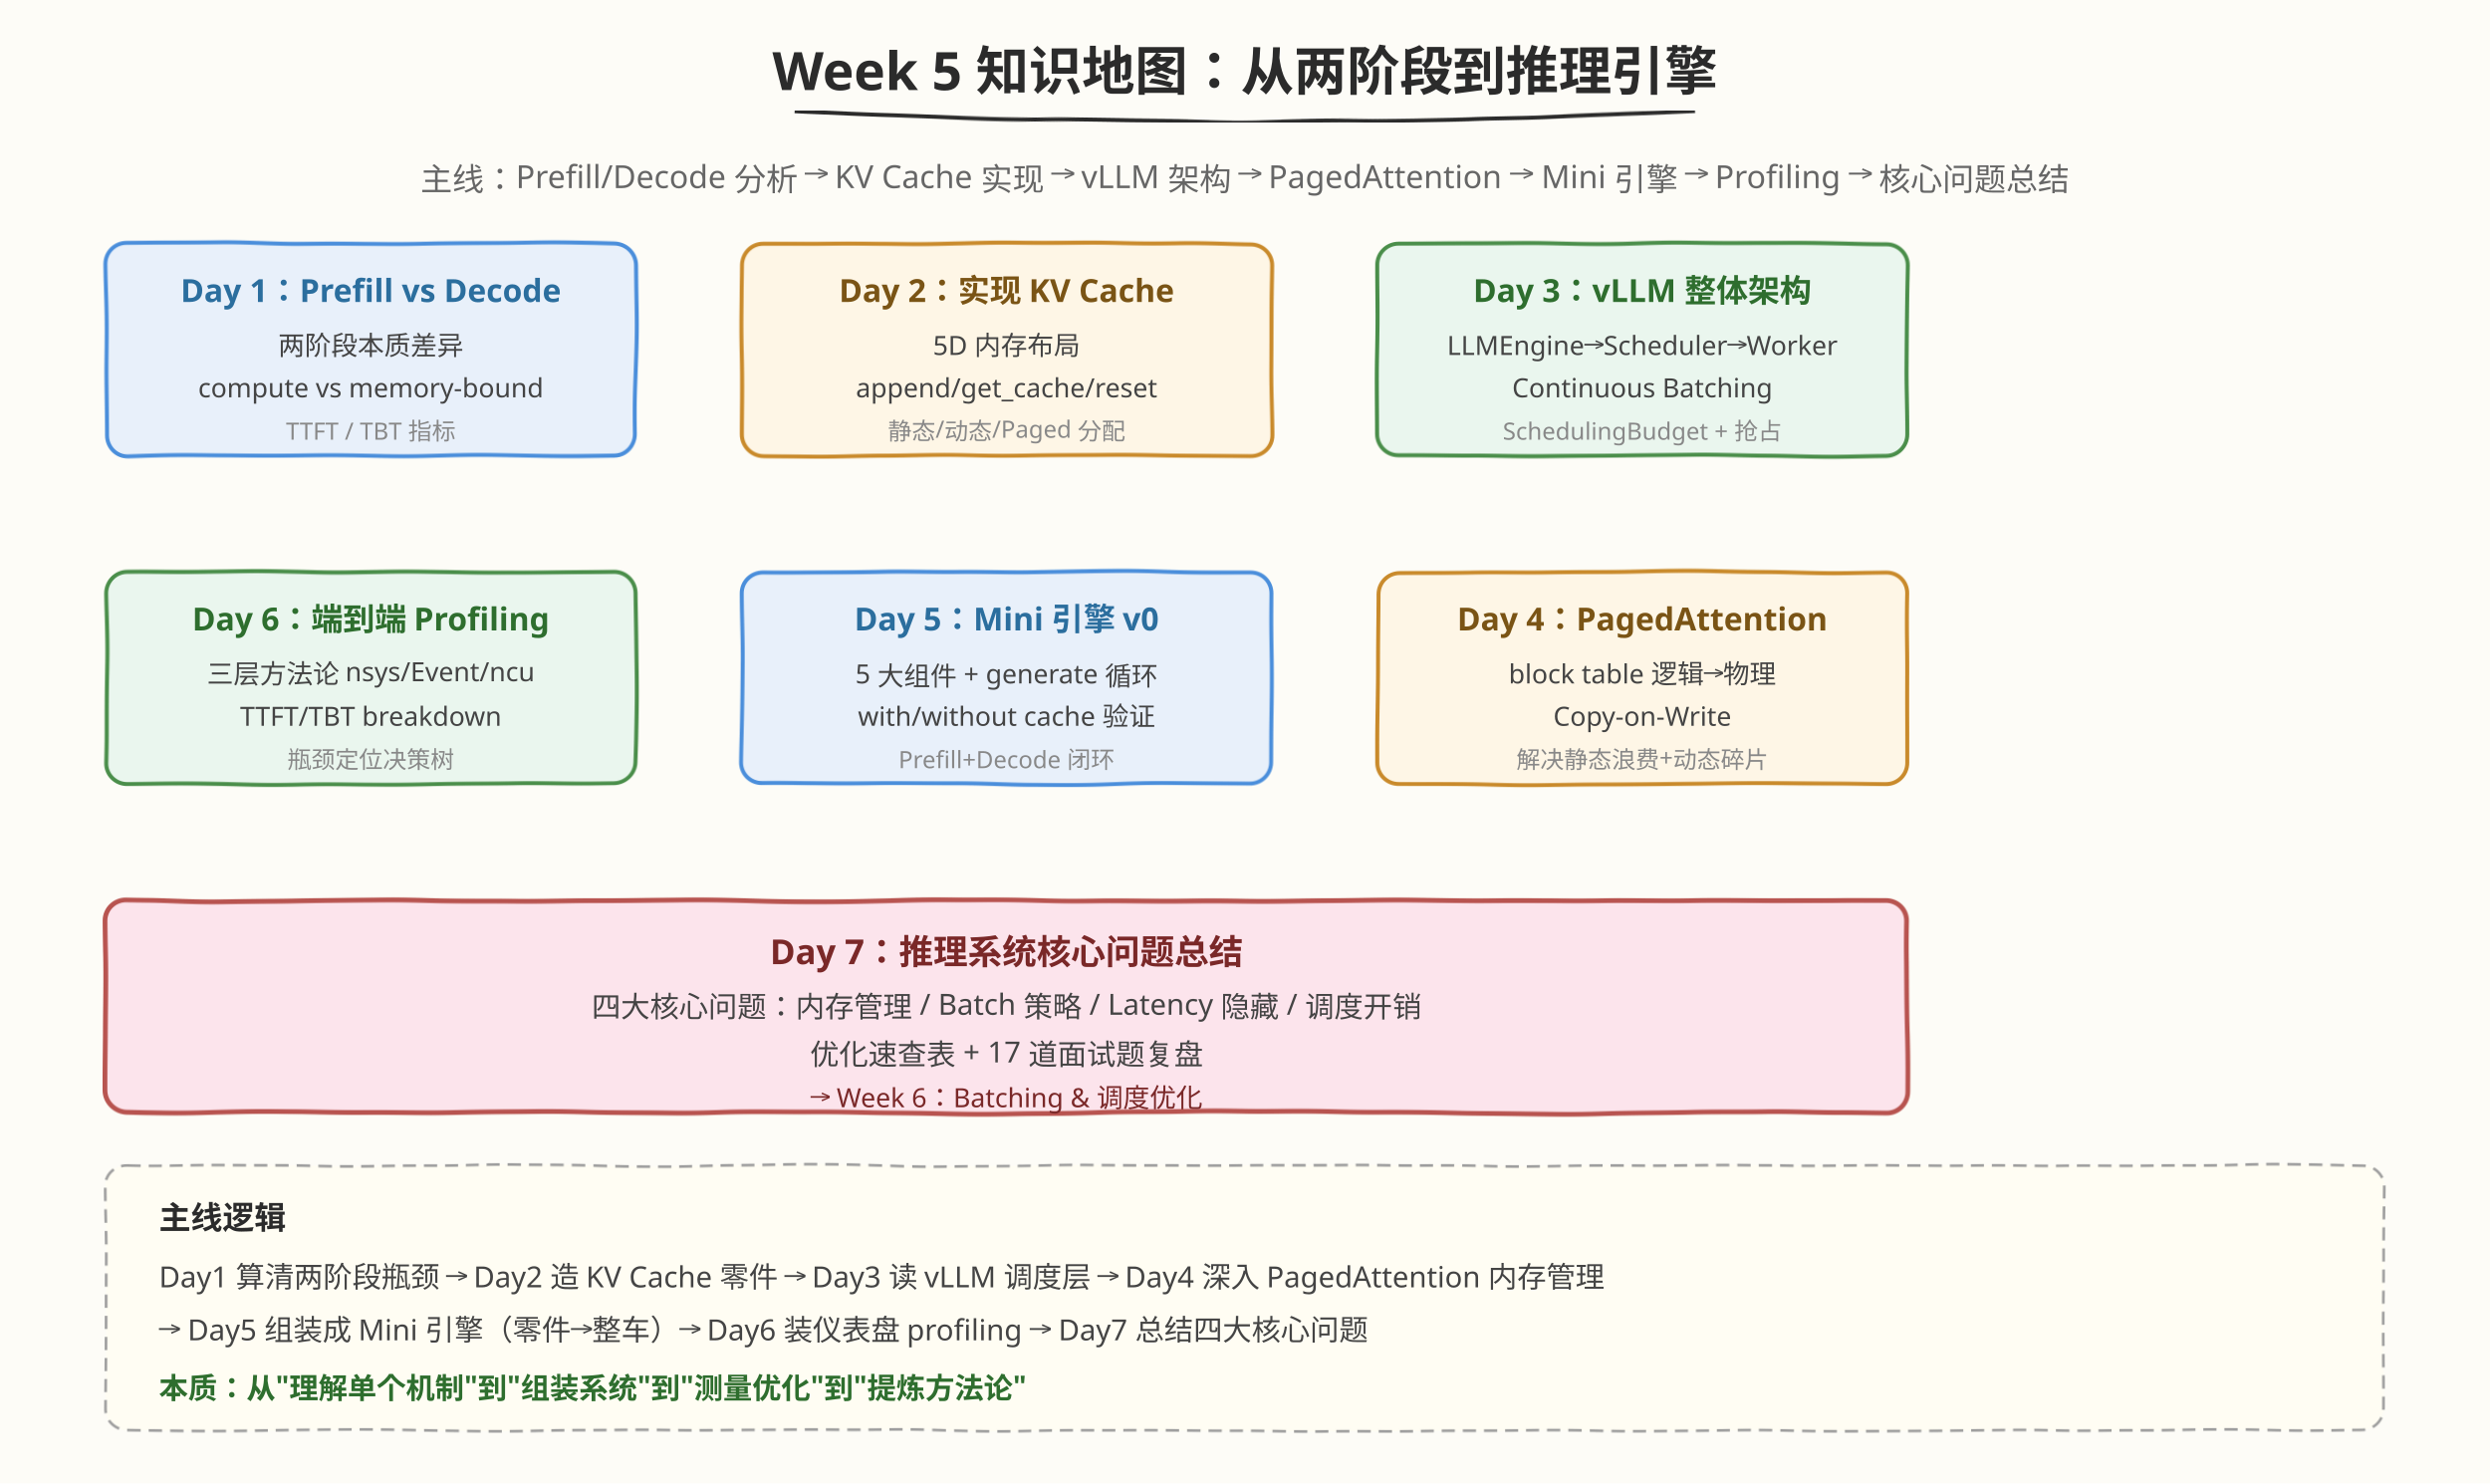
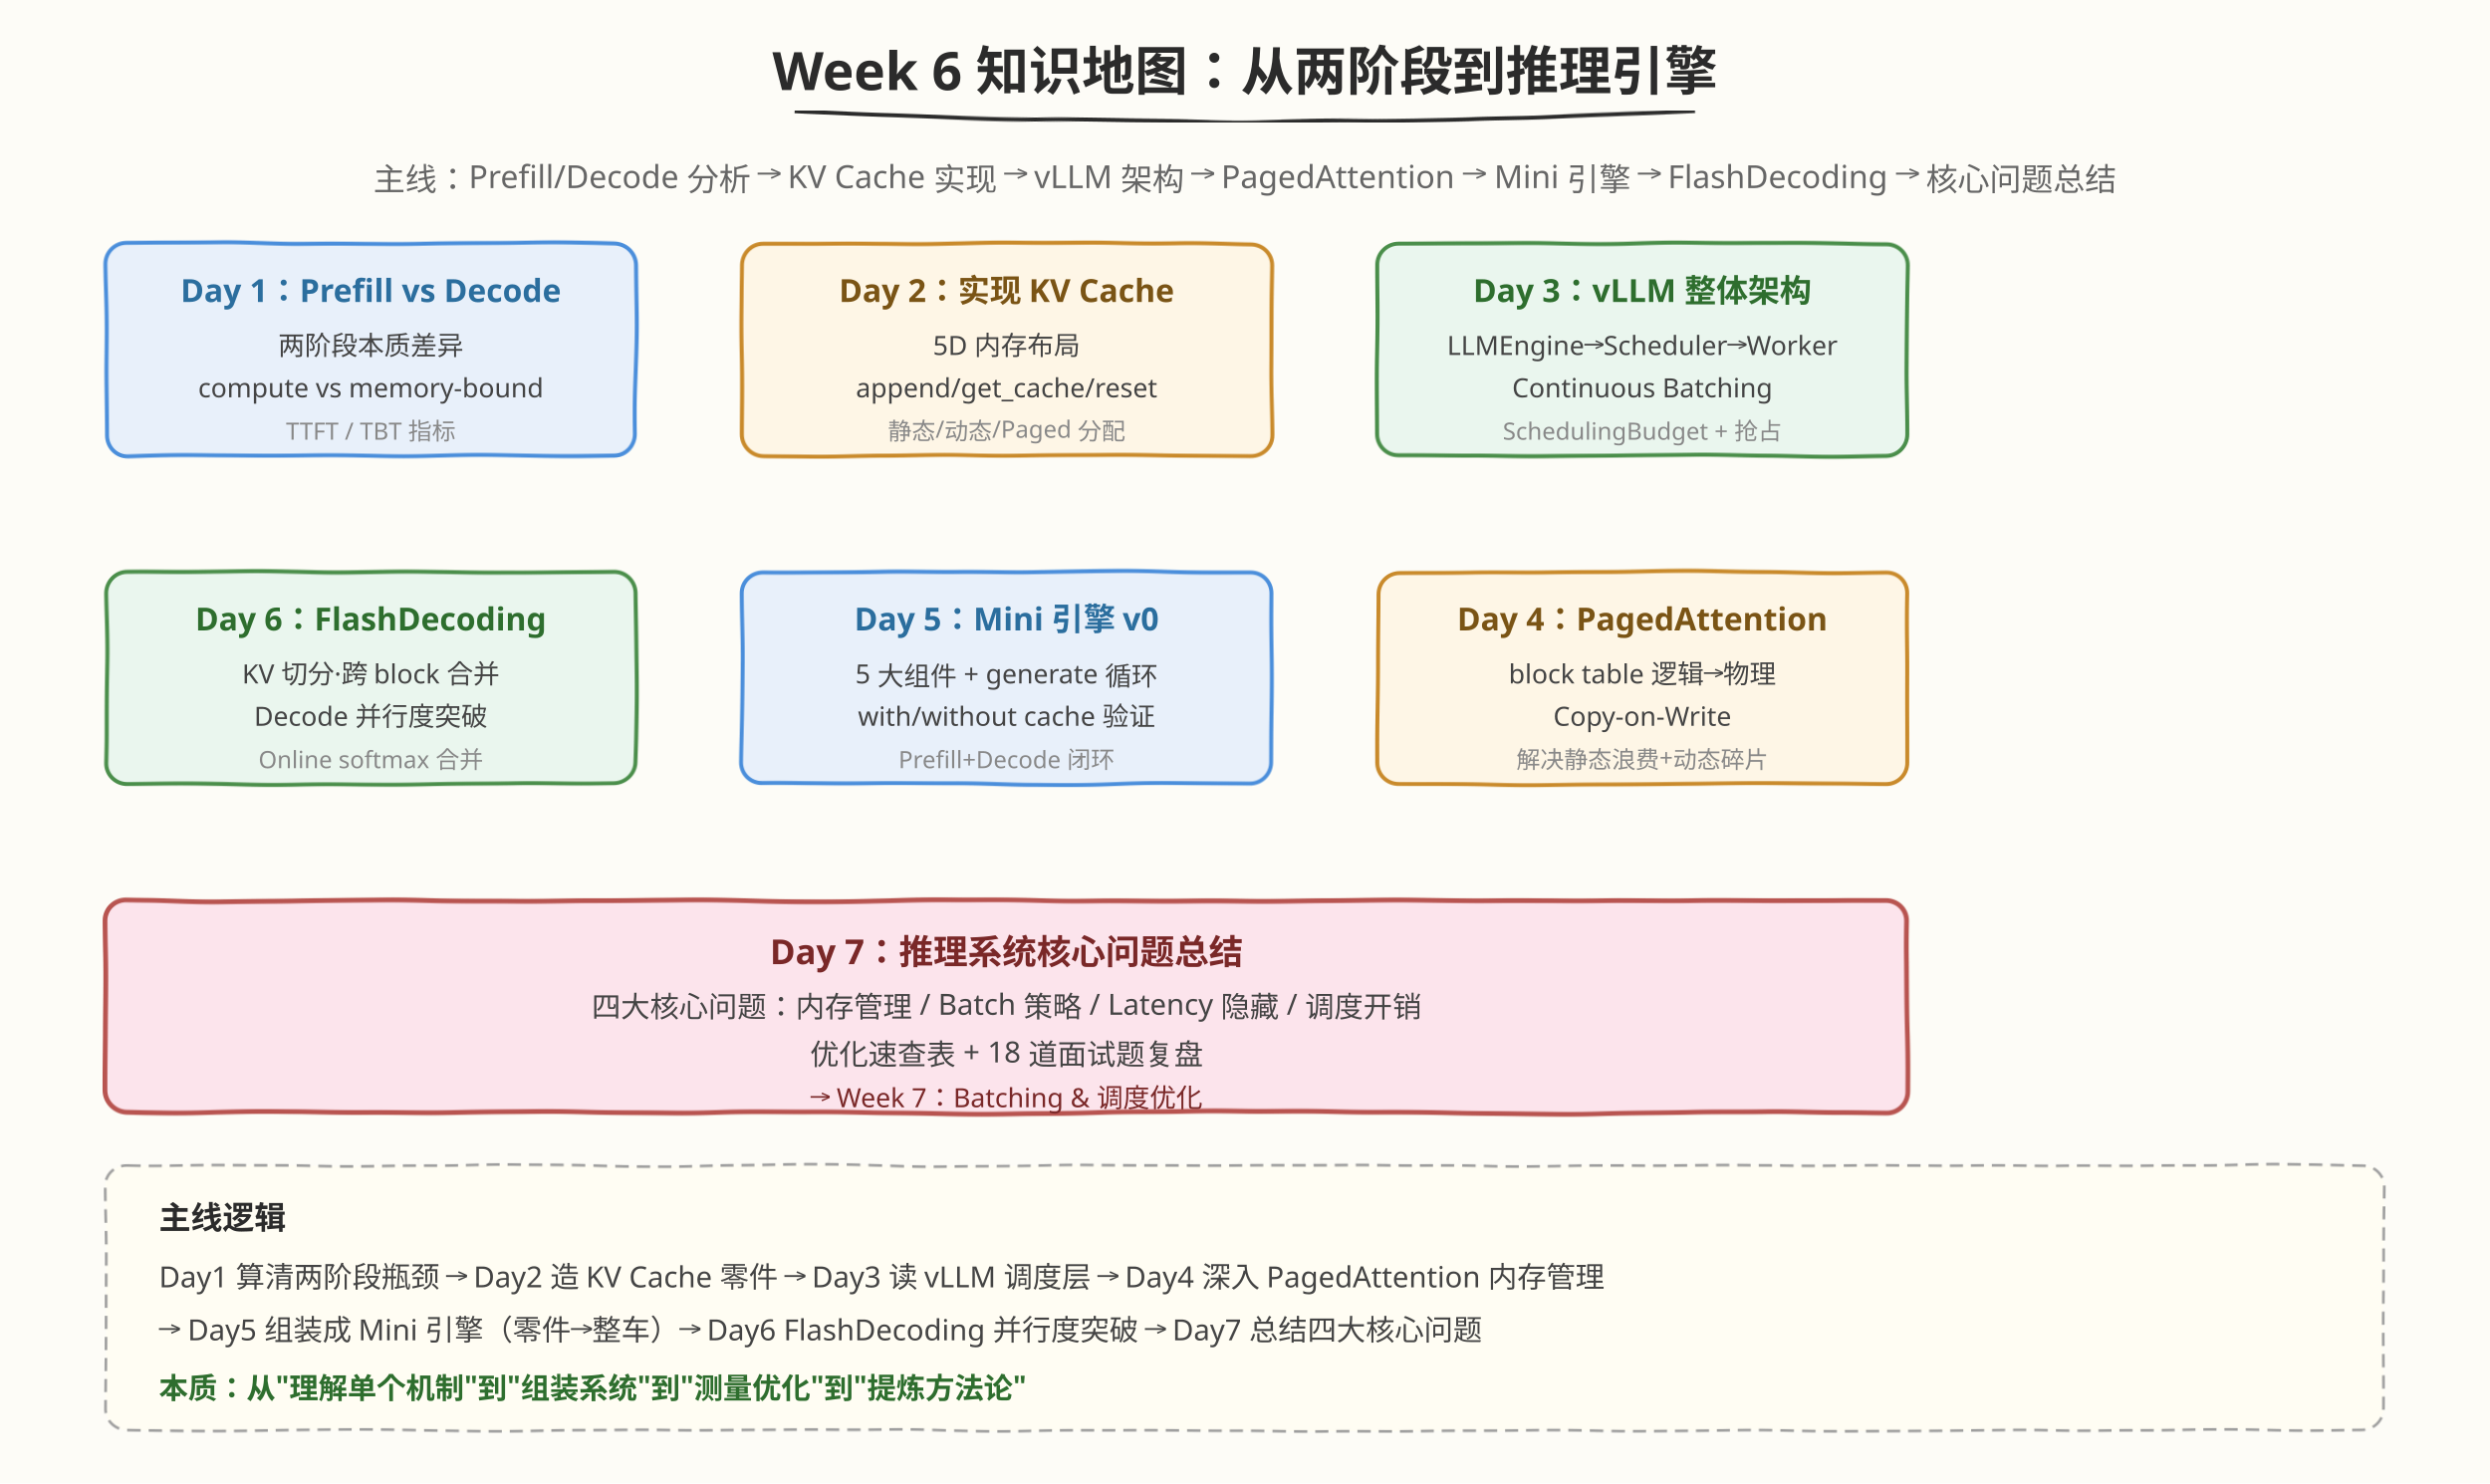
<svg xmlns="http://www.w3.org/2000/svg" width="940" height="560" viewBox="0 0 940 560" font-family="'Comic Sans MS','Marker Felt','Segoe UI','Kaiti SC',楷体,cursive">
  <defs>
    <filter id="sk" x="-3%" y="-3%" width="106%" height="106%">
      <feTurbulence type="fractalNoise" baseFrequency="0.018" numOctaves="2" seed="5" result="n" />
      <feDisplacementMap in="SourceGraphic" in2="n" scale="1.8" />
    </filter>
    <marker id="ar" markerWidth="8" markerHeight="8" refX="6" refY="4" orient="auto">
      <path d="M0,0 L8,4 L0,8 z" fill="#3a3a3a" />
    </marker>
  </defs>
  <rect width="940" height="560" fill="#fdfcf7" />
-   <text x="470" y="34" text-anchor="middle" font-size="20" font-weight="bold" fill="#2b2b2b">Week 5 知识地图：从两阶段到推理引擎</text>
+   <text x="470" y="34" text-anchor="middle" font-size="20" font-weight="bold" fill="#2b2b2b">Week 6 知识地图：从两阶段到推理引擎</text>
  <path d="M 300 42 Q 470 50 640 42" stroke="#2b2b2b" stroke-width="1.5" fill="none" filter="url(#sk)" />
-   <text x="470" y="72" text-anchor="middle" font-size="12" fill="#666">主线：Prefill/Decode 分析 → KV Cache 实现 → vLLM 架构 → PagedAttention → Mini 引擎 → Profiling → 核心问题总结</text>
+   <text x="470" y="72" text-anchor="middle" font-size="12" fill="#666">主线：Prefill/Decode 分析 → KV Cache 实现 → vLLM 架构 → PagedAttention → Mini 引擎 → FlashDecoding → 核心问题总结</text>
  <g filter="url(#sk)">
    <rect x="40" y="92" width="200" height="80" rx="8" fill="#e8f0fa" stroke="#4a8edb" stroke-width="1.5" />
  </g>
  <text x="140" y="114" text-anchor="middle" font-size="12" font-weight="bold" fill="#2b6e9e">Day 1：Prefill vs Decode</text>
  <text x="140" y="134" text-anchor="middle" font-size="10" fill="#444">两阶段本质差异</text>
  <text x="140" y="150" text-anchor="middle" font-size="10" fill="#444">compute vs memory-bound</text>
  <text x="140" y="166" text-anchor="middle" font-size="9" fill="#888">TTFT / TBT 指标</text>
  <path d="M 240 132 L 280 132" stroke="#3a3a3a" stroke-width="1.4" fill="none" marker-end="url(#ar)" filter="url(#sk)" />
  <g filter="url(#sk)">
    <rect x="280" y="92" width="200" height="80" rx="8" fill="#fef6e6" stroke="#c98a2b" stroke-width="1.5" />
  </g>
  <text x="380" y="114" text-anchor="middle" font-size="12" font-weight="bold" fill="#7a5415">Day 2：实现 KV Cache</text>
  <text x="380" y="134" text-anchor="middle" font-size="10" fill="#444">5D 内存布局</text>
  <text x="380" y="150" text-anchor="middle" font-size="10" fill="#444">append/get_cache/reset</text>
  <text x="380" y="166" text-anchor="middle" font-size="9" fill="#888">静态/动态/Paged 分配</text>
  <path d="M 480 132 L 520 132" stroke="#3a3a3a" stroke-width="1.4" fill="none" marker-end="url(#ar)" filter="url(#sk)" />
  <g filter="url(#sk)">
    <rect x="520" y="92" width="200" height="80" rx="8" fill="#eaf6ee" stroke="#4a8e4a" stroke-width="1.5" />
  </g>
  <text x="620" y="114" text-anchor="middle" font-size="12" font-weight="bold" fill="#2e6e2e">Day 3：vLLM 整体架构</text>
  <text x="620" y="134" text-anchor="middle" font-size="10" fill="#444">LLMEngine→Scheduler→Worker</text>
  <text x="620" y="150" text-anchor="middle" font-size="10" fill="#444">Continuous Batching</text>
  <text x="620" y="166" text-anchor="middle" font-size="9" fill="#888">SchedulingBudget + 抢占</text>
  <path d="M 620 172 L 620 212" stroke="#3a3a3a" stroke-width="1.4" fill="none" marker-end="url(#ar)" filter="url(#sk)" />
  <g filter="url(#sk)">
    <rect x="520" y="216" width="200" height="80" rx="8" fill="#fef6e6" stroke="#c98a2b" stroke-width="1.5" />
  </g>
  <text x="620" y="238" text-anchor="middle" font-size="12" font-weight="bold" fill="#7a5415">Day 4：PagedAttention</text>
  <text x="620" y="258" text-anchor="middle" font-size="10" fill="#444">block table 逻辑→物理</text>
  <text x="620" y="274" text-anchor="middle" font-size="10" fill="#444">Copy-on-Write</text>
  <text x="620" y="290" text-anchor="middle" font-size="9" fill="#888">解决静态浪费+动态碎片</text>
  <path d="M 520 256 L 480 256" stroke="#3a3a3a" stroke-width="1.4" fill="none" marker-end="url(#ar)" filter="url(#sk)" />
  <g filter="url(#sk)">
    <rect x="280" y="216" width="200" height="80" rx="8" fill="#e8f0fa" stroke="#4a8edb" stroke-width="1.5" />
  </g>
  <text x="380" y="238" text-anchor="middle" font-size="12" font-weight="bold" fill="#2b6e9e">Day 5：Mini 引擎 v0</text>
  <text x="380" y="258" text-anchor="middle" font-size="10" fill="#444">5 大组件 + generate 循环</text>
  <text x="380" y="274" text-anchor="middle" font-size="10" fill="#444">with/without cache 验证</text>
  <text x="380" y="290" text-anchor="middle" font-size="9" fill="#888">Prefill+Decode 闭环</text>
  <path d="M 280 256 L 240 256" stroke="#3a3a3a" stroke-width="1.4" fill="none" marker-end="url(#ar)" filter="url(#sk)" />
  <g filter="url(#sk)">
    <rect x="40" y="216" width="200" height="80" rx="8" fill="#eaf6ee" stroke="#4a8e4a" stroke-width="1.5" />
  </g>
-   <text x="140" y="238" text-anchor="middle" font-size="12" font-weight="bold" fill="#2e6e2e">Day 6：端到端 Profiling</text>
-   <text x="140" y="258" text-anchor="middle" font-size="10" fill="#444">三层方法论 nsys/Event/ncu</text>
-   <text x="140" y="274" text-anchor="middle" font-size="10" fill="#444">TTFT/TBT breakdown</text>
-   <text x="140" y="290" text-anchor="middle" font-size="9" fill="#888">瓶颈定位决策树</text>
+   <text x="140" y="238" text-anchor="middle" font-size="12" font-weight="bold" fill="#2e6e2e">Day 6：FlashDecoding</text>
+   <text x="140" y="258" text-anchor="middle" font-size="10" fill="#444">KV 切分·跨 block 合并</text>
+   <text x="140" y="274" text-anchor="middle" font-size="10" fill="#444">Decode 并行度突破</text>
+   <text x="140" y="290" text-anchor="middle" font-size="9" fill="#888">Online softmax 合并</text>
  <path d="M 140 296 L 140 336" stroke="#3a3a3a" stroke-width="1.4" fill="none" marker-end="url(#ar)" filter="url(#sk)" />
  <g filter="url(#sk)">
    <rect x="40" y="340" width="680" height="80" rx="8" fill="#fce4ec" stroke="#b85450" stroke-width="1.8" />
  </g>
  <text x="380" y="364" text-anchor="middle" font-size="13" font-weight="bold" fill="#7a2828">Day 7：推理系统核心问题总结</text>
  <text x="380" y="384" text-anchor="middle" font-size="11" fill="#444">四大核心问题：内存管理 / Batch 策略 / Latency 隐藏 / 调度开销</text>
-   <text x="380" y="402" text-anchor="middle" font-size="11" fill="#444">优化速查表 + 17 道面试题复盘</text>
-   <text x="380" y="418" text-anchor="middle" font-size="10" fill="#7a2828">→ Week 6：Batching &amp; 调度优化</text>
+   <text x="380" y="402" text-anchor="middle" font-size="11" fill="#444">优化速查表 + 18 道面试题复盘</text>
+   <text x="380" y="418" text-anchor="middle" font-size="10" fill="#7a2828">→ Week 7：Batching &amp; 调度优化</text>
  <g filter="url(#sk)">
    <rect x="40" y="440" width="860" height="100" rx="8" fill="#fffdf3" stroke="#9e9e9e" stroke-dasharray="5 3" />
  </g>
  <text x="60" y="464" font-size="12" font-weight="bold" fill="#2b2b2b">主线逻辑</text>
  <text x="60" y="486" font-size="11" fill="#444">Day1 算清两阶段瓶颈 → Day2 造 KV Cache 零件 → Day3 读 vLLM 调度层 → Day4 深入 PagedAttention 内存管理</text>
-   <text x="60" y="506" font-size="11" fill="#444">→ Day5 组装成 Mini 引擎（零件→整车）→ Day6 装仪表盘 profiling → Day7 总结四大核心问题</text>
+   <text x="60" y="506" font-size="11" fill="#444">→ Day5 组装成 Mini 引擎（零件→整车）→ Day6 FlashDecoding 并行度突破 → Day7 总结四大核心问题</text>
  <text x="60" y="528" font-size="11" fill="#2e6e2e" font-weight="bold">本质：从"理解单个机制"到"组装系统"到"测量优化"到"提炼方法论"</text>
</svg>
